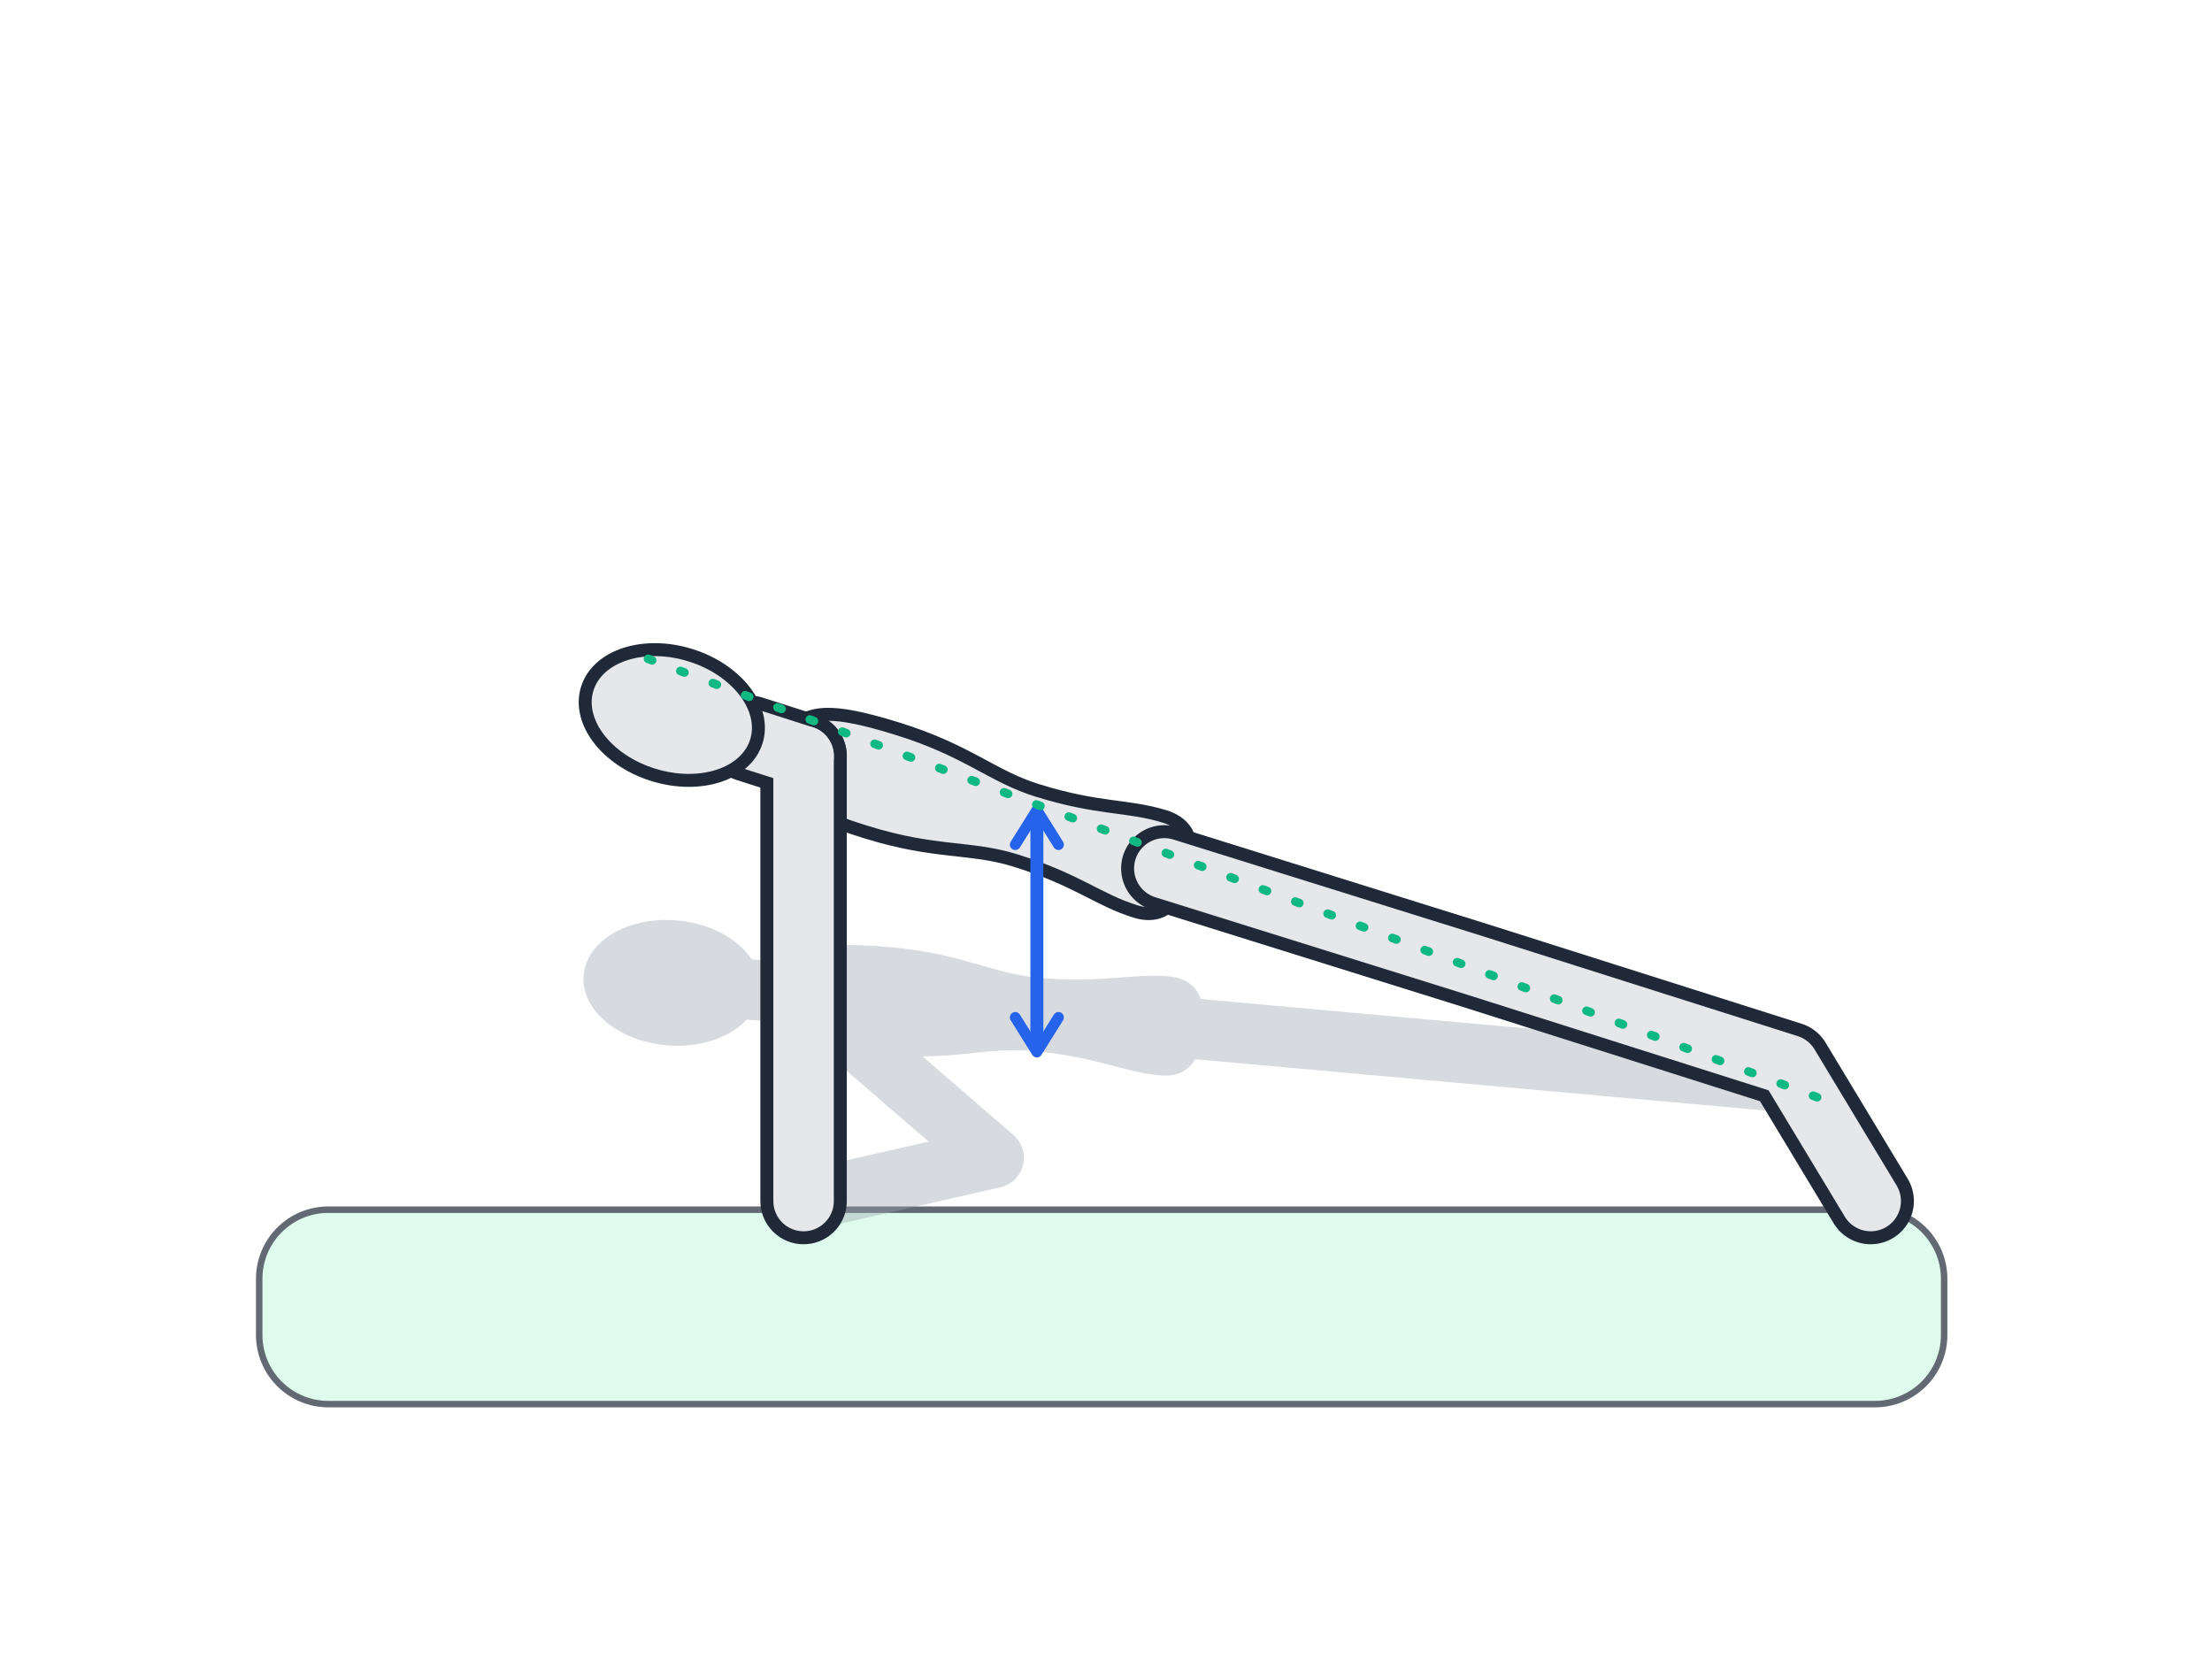
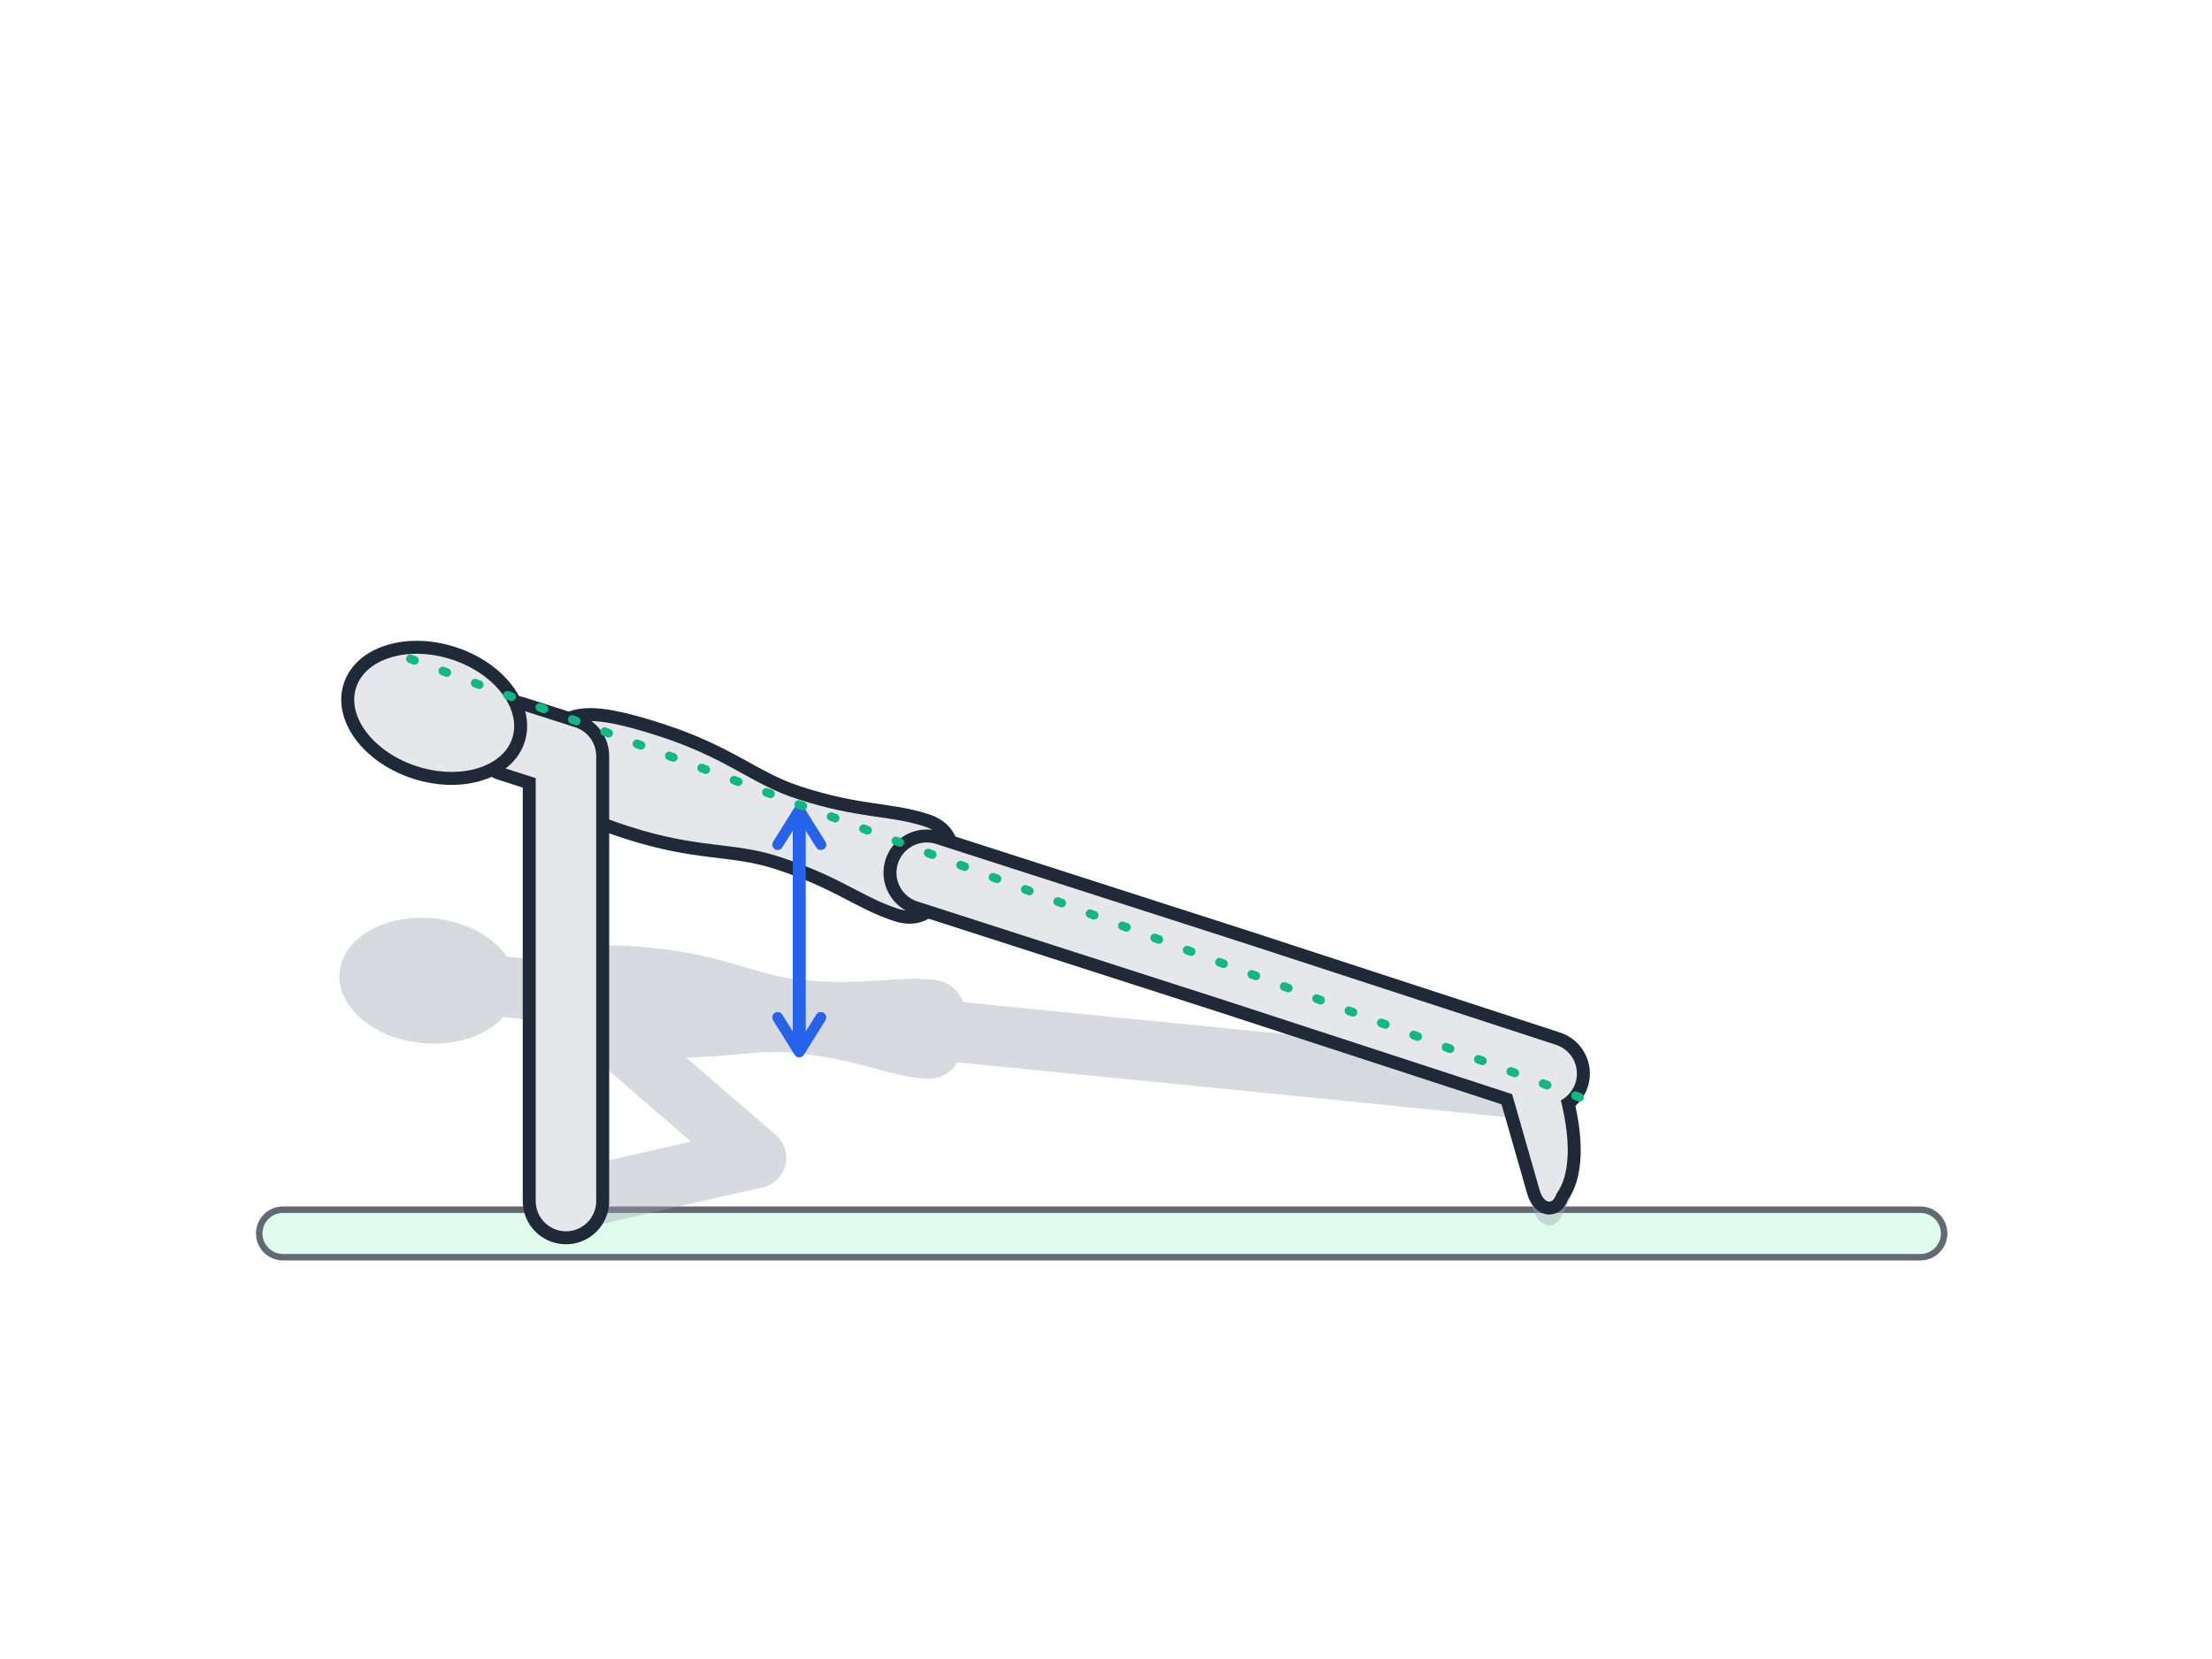
<svg xmlns="http://www.w3.org/2000/svg" viewBox="0 0 1024 768" role="img" aria-labelledby="m01t m01d">
  <defs>
    <marker id="ah" markerUnits="userSpaceOnUse" markerWidth="26" markerHeight="26" refX="18" refY="13" orient="auto-start-reverse">
      <path d="M5,3 L21,13 L5,23" fill="none" stroke="#2563EB" stroke-width="5" stroke-linecap="round" stroke-linejoin="round" />
    </marker>
-     <path id="trunk" d="M 0,-10 C 20,-10 25,2 25,38 C 25,72 17,86 17,108 C 17,138 23,150 23,168 C 23,182 12,186 0,186 C -12,186 -23,182 -23,168 C -23,150 -17,138 -17,108 C -17,86 -25,72 -25,38 C -25,2 -20,-10 0,-10 Z" />
-     <g id="m01-limbs" fill="none">
-       <line x1="372" y1="350" x2="347" y2="342" />
-       <polyline points="372,350 372,453 372,556" />
-       <polyline points="539,402 683,447 828,493 866,556" />
-     </g>
-     <g id="m01-glimbs" fill="none">
-       <line x1="372" y1="460" x2="346" y2="458" />
-       <polyline points="372,460 460,536 372,556" />
-       <polyline points="539,475 683,488 828,501 866,556" />
-     </g>
+     <path id="TK" d="M 0,-10 C 20,-10 25,2 25,38 C 25,72 17,86 17,108 C 17,138 23,150 23,168 C 23,182 12,186 0,186 C -12,186 -23,182 -23,168 C -23,150 -17,138 -17,108 C -17,86 -25,72 -25,38 C -25,2 -20,-10 0,-10 Z" />
+     <path id="FT" d="M 8,-6 C 34,-6 50,0 57,9 C 63,13 61,21 51,21 L -8,21 C -18,21 -18,-3 -9,-5 Z" />
  </defs>
  <g id="mat">
-     <rect x="120" y="560" width="780" height="90" rx="32" fill="#D1FAE5" stroke="#1F2937" stroke-width="3" opacity="0.7" />
+     <rect x="120" y="560" width="780" height="22" rx="11" fill="#D1FAE5" stroke="#1F2937" stroke-width="3" opacity="0.7" />
  </g>
-   <g id="body-end" opacity="0.4" stroke-linecap="round" stroke-linejoin="round">
-     <use href="#trunk" transform="translate(372 460) rotate(-84.9)" fill="#9CA3AF" />
-     <use href="#m01-glimbs" stroke="#9CA3AF" stroke-width="28" />
-     <ellipse cx="311" cy="455" rx="29" ry="41" fill="#9CA3AF" transform="rotate(-84.9 311 455)" />
-   </g>
-   <g id="body-start" stroke-linecap="round" stroke-linejoin="round">
-     <use href="#trunk" transform="translate(372 350) rotate(-72.7)" fill="#E5E7EB" stroke="#1F2937" stroke-width="6" />
-     <use href="#m01-limbs" stroke="#1F2937" stroke-width="40" />
-     <use href="#m01-limbs" stroke="#E5E7EB" stroke-width="28" />
-     <ellipse cx="311" cy="331" rx="29" ry="41" fill="#E5E7EB" stroke="#1F2937" stroke-width="6" transform="rotate(-72.7 311 331)" />
-   </g>
-   <g id="movement-arrows" fill="none" stroke="#2563EB" stroke-width="6" stroke-linecap="round" stroke-linejoin="round">
-     <path d="M 480 378 L 480 484" marker-start="url(#ah)" marker-end="url(#ah)" />
-   </g>
-   <g id="safety-cues" fill="none" stroke="#10B981" stroke-width="4" stroke-linecap="round" stroke-dasharray="2 14">
-     <line x1="300" y1="305" x2="852" y2="512" />
+   <g transform="translate(-110 0)">
+     <g id="body-end" opacity="0.4" stroke-linecap="round" stroke-linejoin="round">
+       <use href="#TK" transform="translate(372 460) rotate(-84.4)" fill="#9CA3AF" />
+       <path d="M 372,460 L 460,536 L 372,556 M 546,477 L 697,492 L 826,505 M 372,460 L 346,457" fill="none" stroke="#9CA3AF" stroke-width="28" />
+       <use href="#FT" transform="translate(826 505) rotate(74)" fill="#9CA3AF" />
+       <ellipse cx="308" cy="454" rx="29" ry="41" fill="#9CA3AF" transform="rotate(-84.4 308 454)" />
+     </g>
+     <g id="body-start" stroke-linecap="round" stroke-linejoin="round">
+       <use href="#TK" transform="translate(372 350) rotate(-72.1)" fill="#E5E7EB" stroke="#1F2937" stroke-width="6" />
+       <path d="M 372,350 L 372,453 L 372,556 M 539,404 L 682,450 L 826,497 M 372,350 L 347,342" fill="none" stroke="#1F2937" stroke-width="40" />
+       <use href="#FT" transform="translate(826 497) rotate(74)" fill="#E5E7EB" stroke="#1F2937" stroke-width="6" />
+       <path d="M 372,350 L 372,453 L 372,556 M 539,404 L 682,450 L 826,497 M 372,350 L 347,342" fill="none" stroke="#E5E7EB" stroke-width="28" />
+       <ellipse cx="311" cy="330" rx="29" ry="41" fill="#E5E7EB" stroke="#1F2937" stroke-width="6" transform="rotate(-72.1 311 330)" />
+     </g>
+     <g id="movement-arrows">
+       <path d="M 480 378 L 480 484" fill="none" stroke="#2563EB" stroke-width="6" stroke-linecap="round" stroke-linejoin="round" marker-start="url(#ah)" marker-end="url(#ah)" />
+     </g>
+     <g id="safety-cues" fill="none" stroke="#10B981" stroke-width="4" stroke-linecap="round" stroke-dasharray="2 14">
+       <line x1="300" y1="305" x2="852" y2="512" />
+     </g>
  </g>
</svg>
